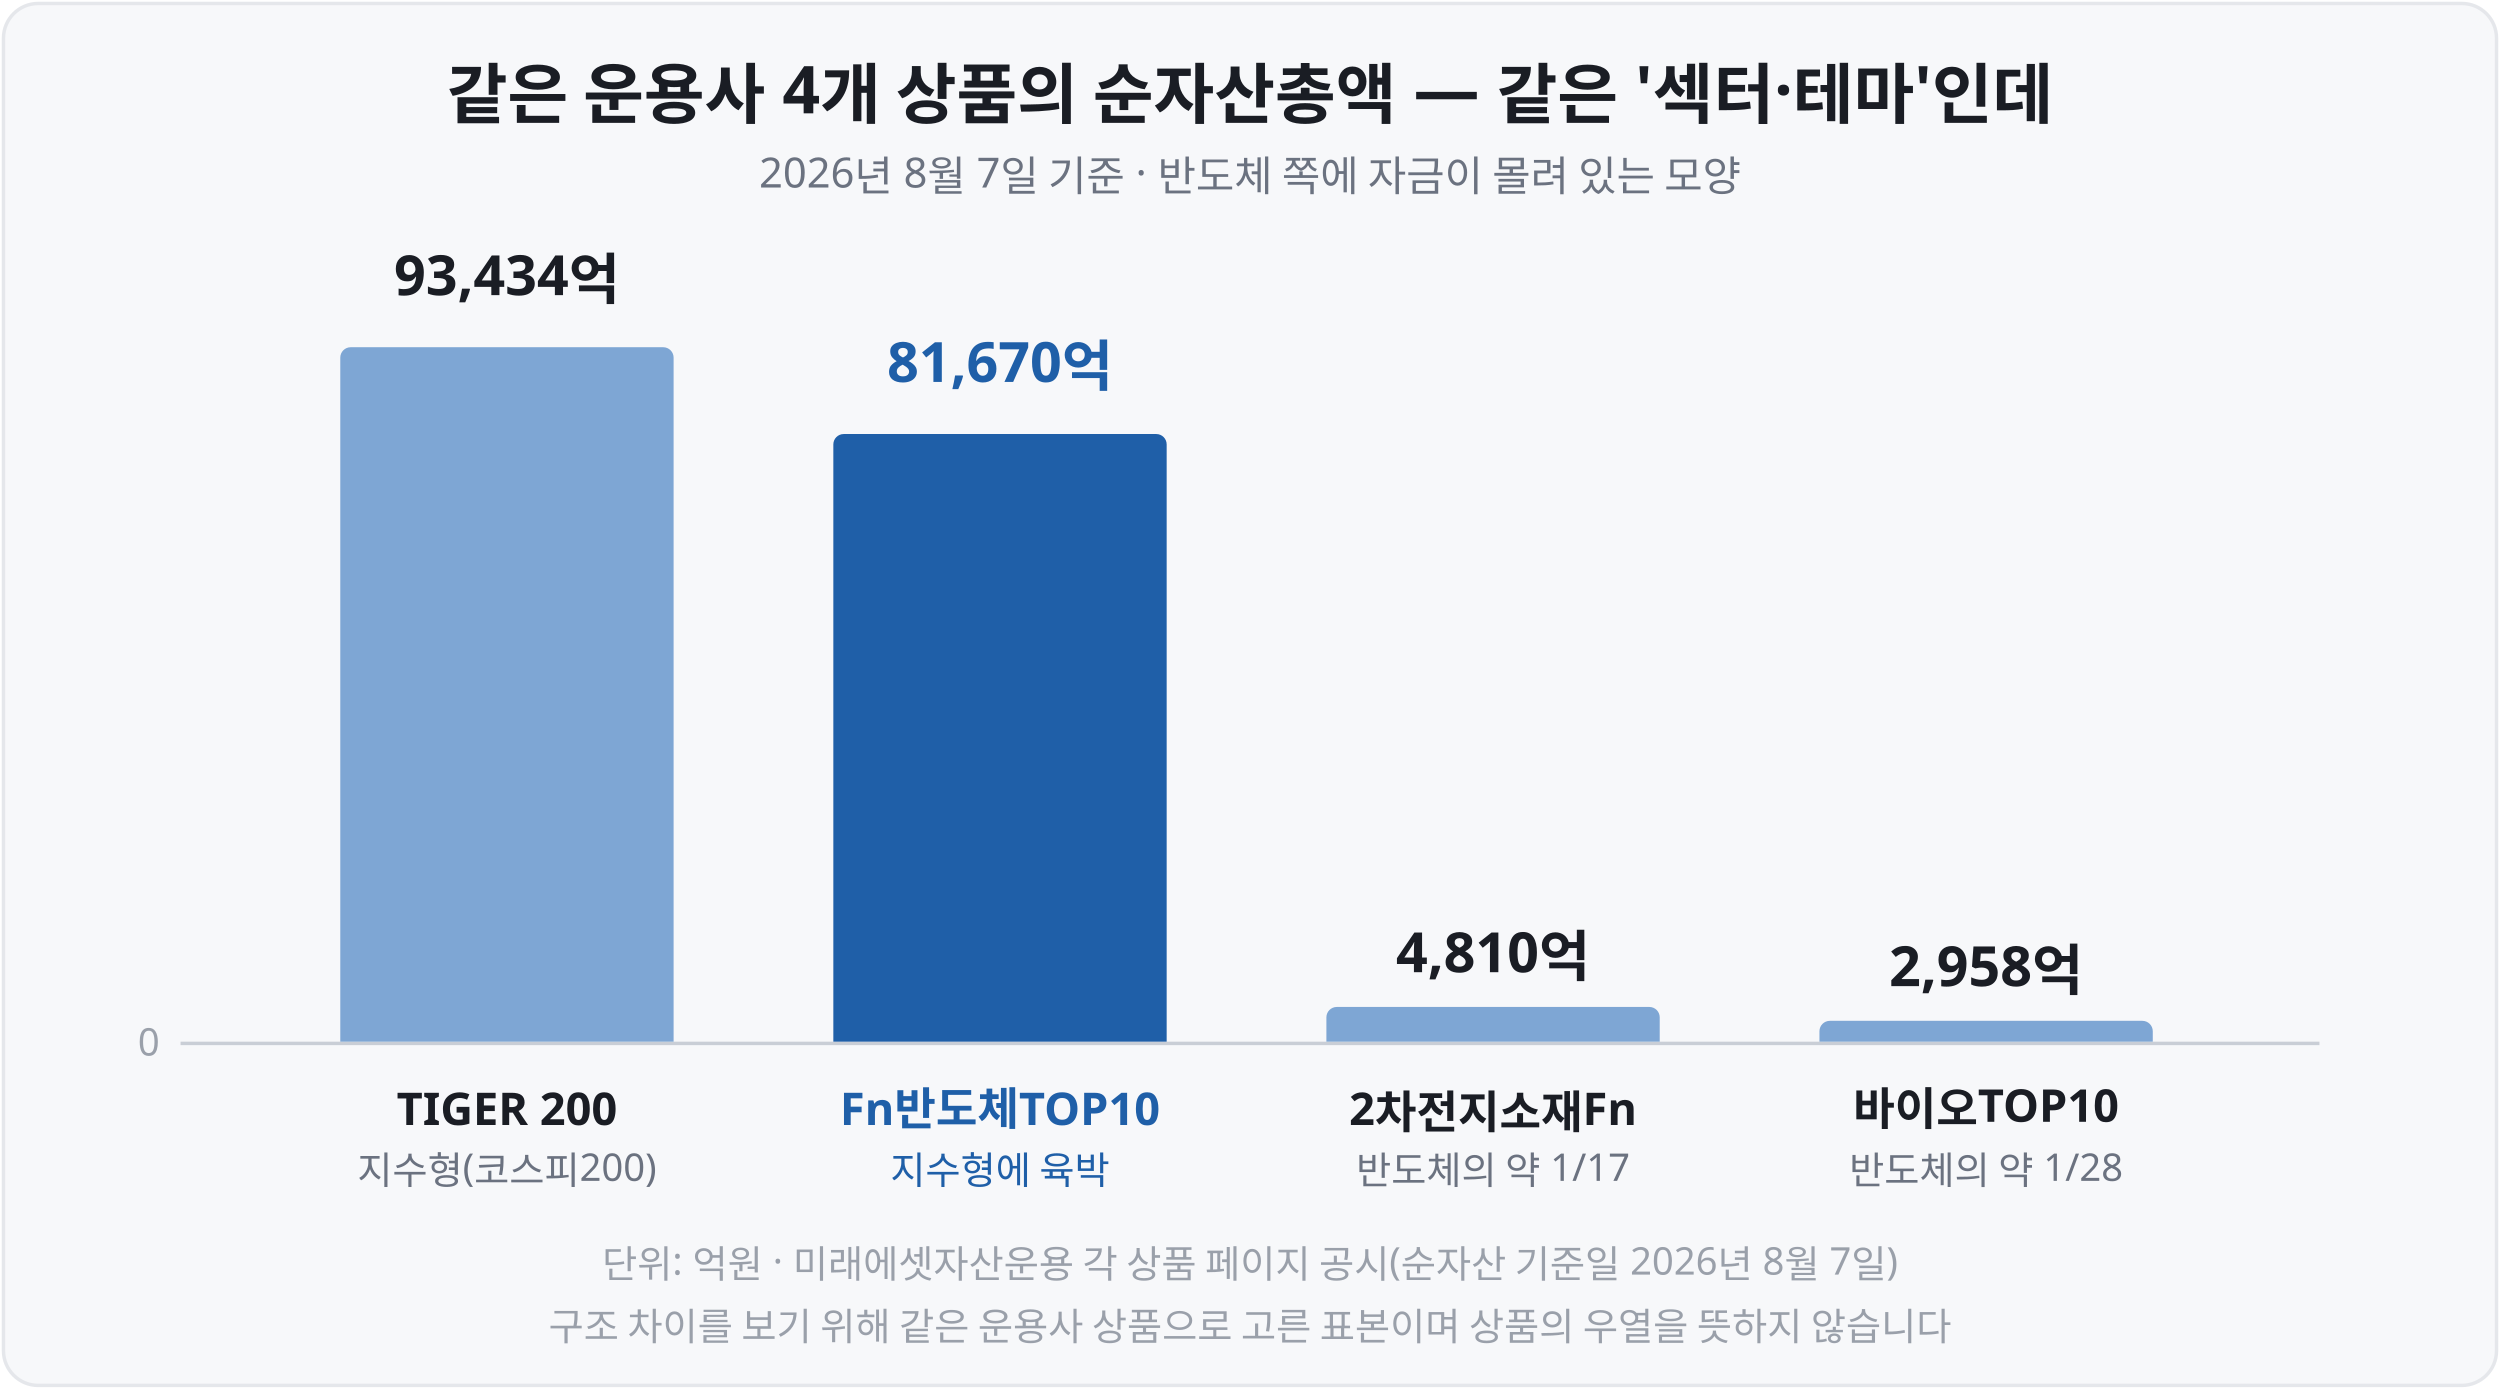
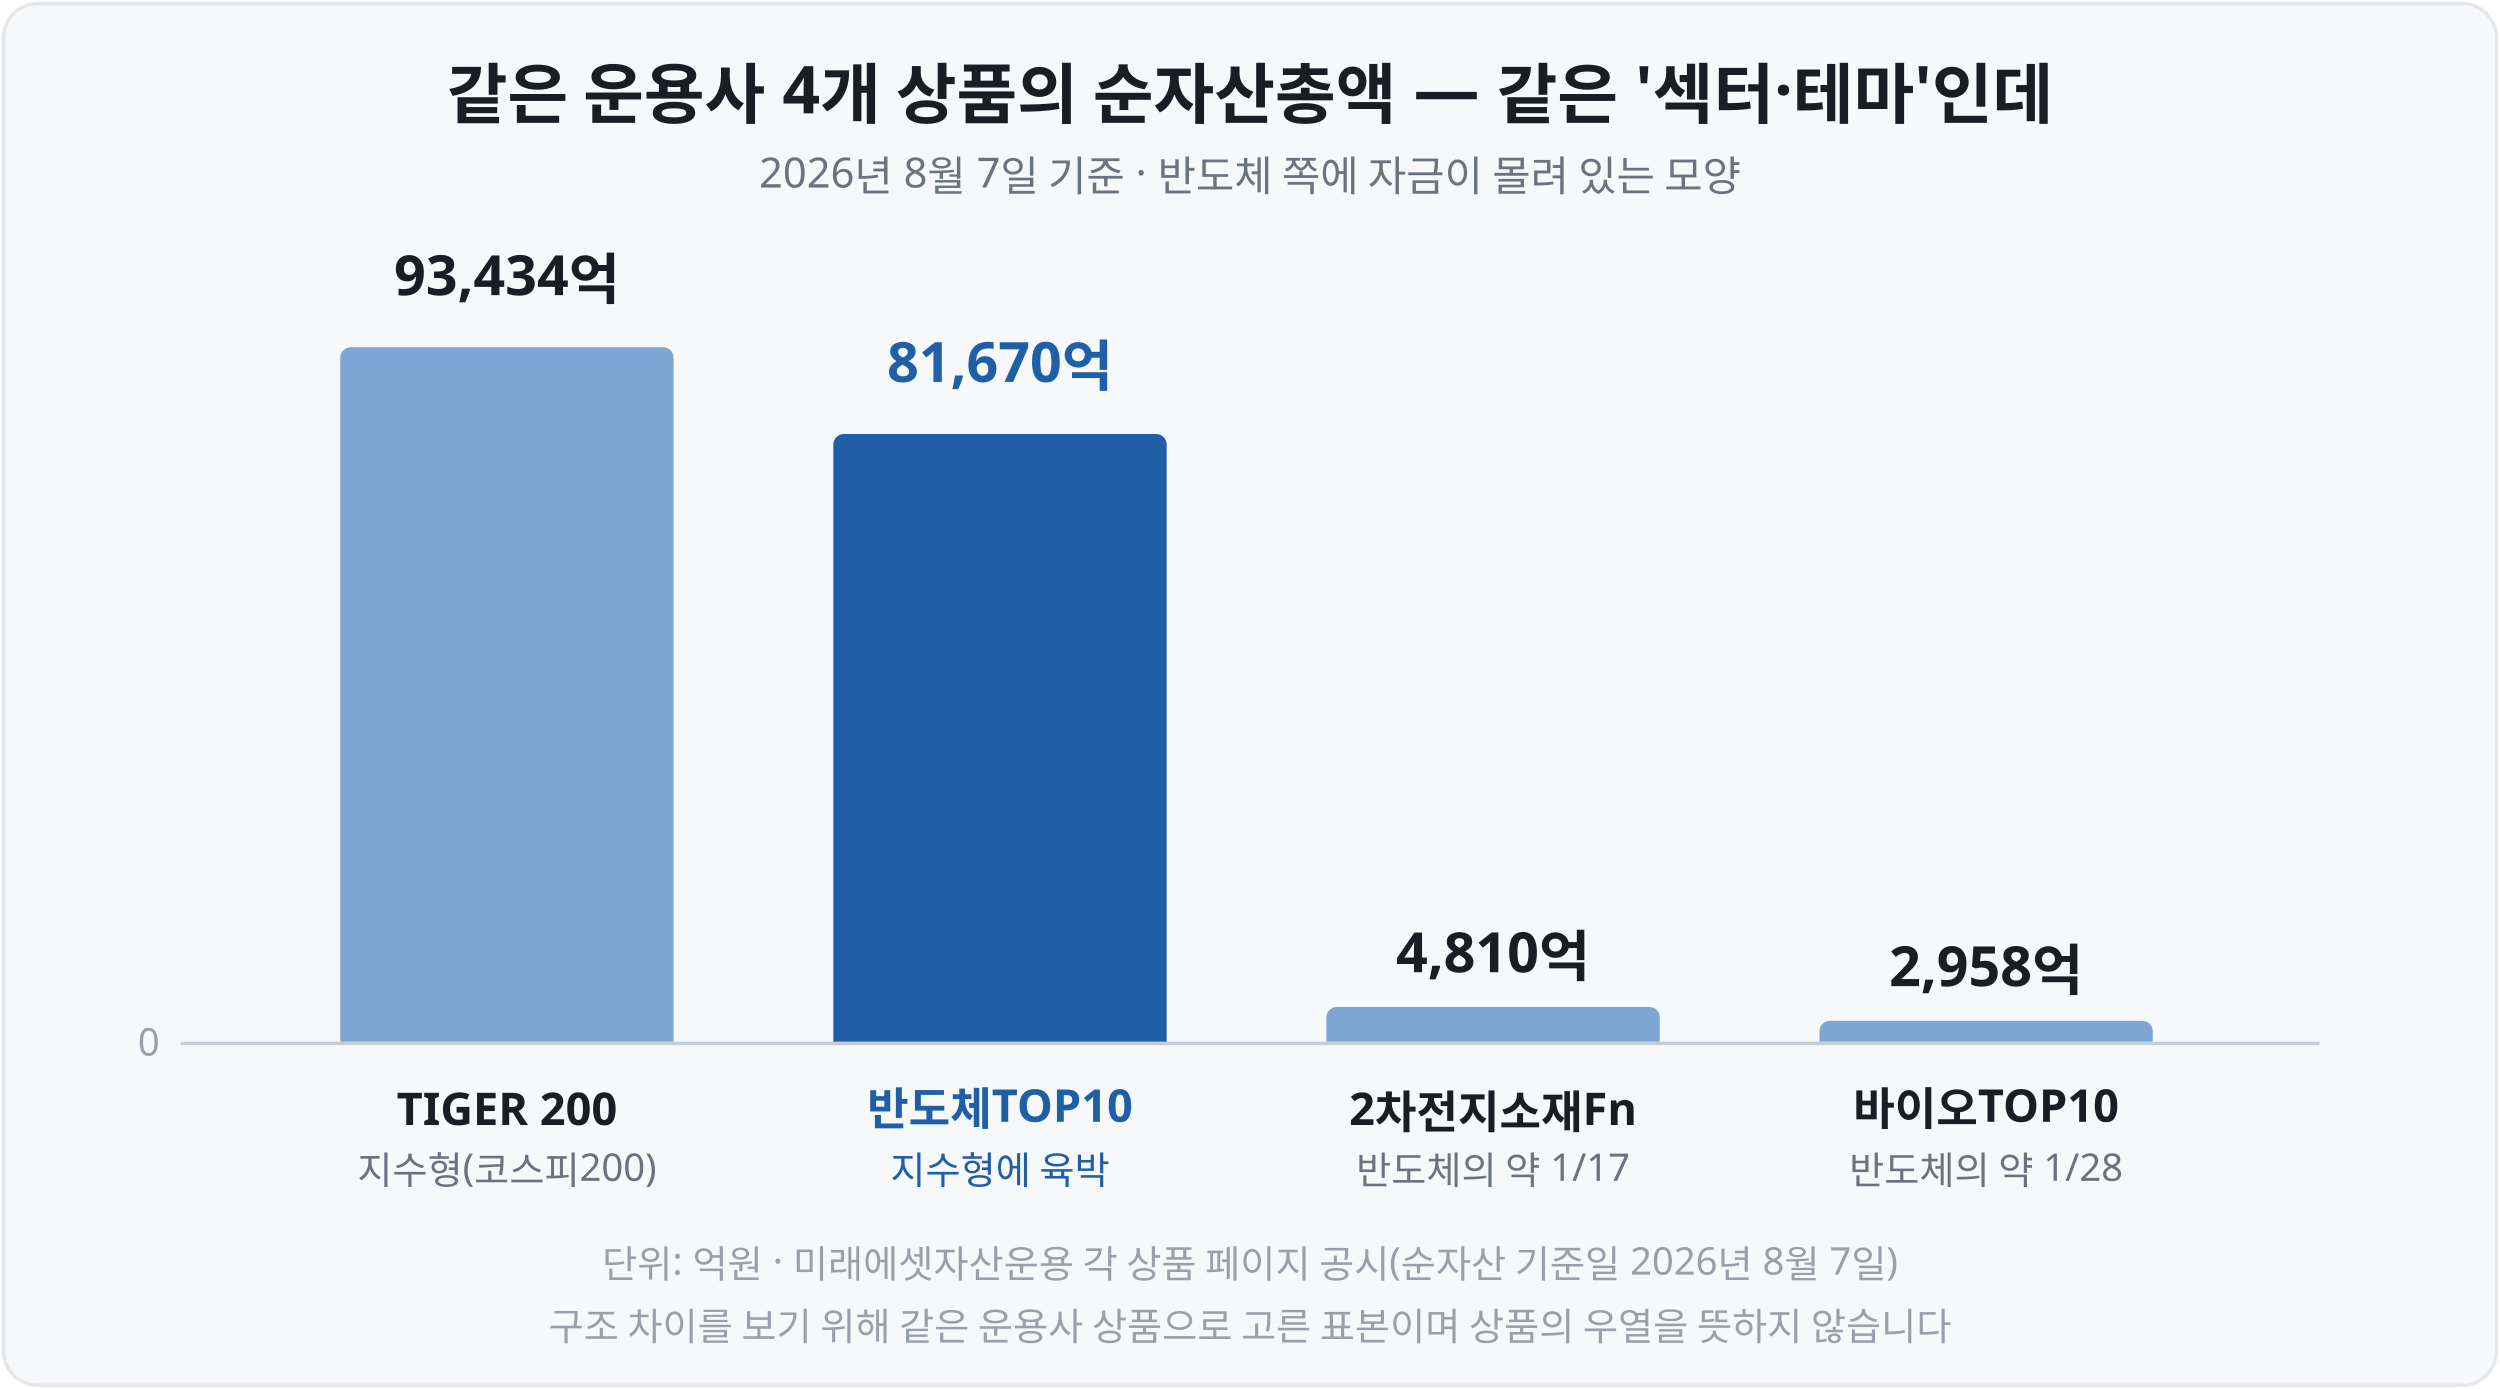
<svg xmlns="http://www.w3.org/2000/svg" viewBox="0 0 720 400" width="720" height="400" font-family="'Apple SD Gothic Neo', 'Noto Sans KR', sans-serif">
  <rect x="1" y="1" width="718" height="398" rx="10" fill="#f7f8fa" stroke="#e5e7eb" />
  <text x="360" y="34" text-anchor="middle" font-size="19" font-weight="700" fill="#1a1d24">같은 운용사 4개 상품의 순자산총액 — 같은 '섹터·테마'인데</text>
  <text x="360" y="54" text-anchor="middle" font-size="12" fill="#6b7280">2026년 8월 7일 기준 · 반도체 쪽에 자금이 몰려 있는 모양</text>
  <rect x="52" y="300" width="616" height="1" fill="#c9ced6" />
  <text x="46" y="304" text-anchor="end" font-size="11" fill="#9aa0aa">0</text>
  <path d="M98 300 V103 A3 3 0 0 1 101 100 H191 A3 3 0 0 1 194 103 V300 Z" fill="#7ea6d4" />
  <text x="146" y="85" text-anchor="middle" font-size="16" font-weight="700" fill="#1a1d24">93,434억</text>
  <text x="146" y="324" text-anchor="middle" font-size="13" font-weight="700" fill="#1a1d24">TIGER 200</text>
  <text x="146" y="341" text-anchor="middle" font-size="11" fill="#6b7280">지수형(코스피200)</text>
  <path d="M240 300 V128 A3 3 0 0 1 243 125 H333 A3 3 0 0 1 336 128 V300 Z" fill="#1f5fa8" />
  <text x="288" y="110" text-anchor="middle" font-size="16" font-weight="700" fill="#1f5fa8">81,670억</text>
-   <text x="288" y="324" text-anchor="middle" font-size="13" font-weight="700" fill="#1f5fa8">Fn반도체TOP10</text>
+   <text x="288" y="324" text-anchor="middle" font-size="13" font-weight="700" fill="#1f5fa8">반도체TOP10</text>
  <text x="288" y="341" text-anchor="middle" font-size="11" fill="#1f5fa8">지수형에 육박</text>
  <path d="M382 300 V293 A3 3 0 0 1 385 290 H475 A3 3 0 0 1 478 293 V300 Z" fill="#7ea6d4" />
  <text x="430" y="280" text-anchor="middle" font-size="16" font-weight="700" fill="#1a1d24">4,810억</text>
  <text x="430" y="324" text-anchor="middle" font-size="13" font-weight="700" fill="#1a1d24">2차전지소재Fn</text>
  <text x="430" y="341" text-anchor="middle" font-size="11" fill="#6b7280">반도체의 약 1/17</text>
  <path d="M524 300 V297 A3 3 0 0 1 527 294 H617 A3 3 0 0 1 620 297 V300 Z" fill="#7ea6d4" />
  <text x="572" y="284" text-anchor="middle" font-size="16" font-weight="700" fill="#1a1d24">2,958억</text>
  <text x="572" y="324" text-anchor="middle" font-size="13" font-weight="700" fill="#1a1d24">바이오TOP10</text>
  <text x="572" y="341" text-anchor="middle" font-size="11" fill="#6b7280">반도체의 약 1/28</text>
  <text x="360" y="368" text-anchor="middle" font-size="11" fill="#9aa0aa">단위: 억원 · 미래에셋자산운용 각 상품 페이지 공시(순자산 기준일 2026년 8월 7일)</text>
  <text x="360" y="386" text-anchor="middle" font-size="11" fill="#9aa0aa">구조 차이를 보기 위해 같은 운용사 상품으로 고른 표본이며 상품의 우열을 뜻하지 않습니다</text>
</svg>
